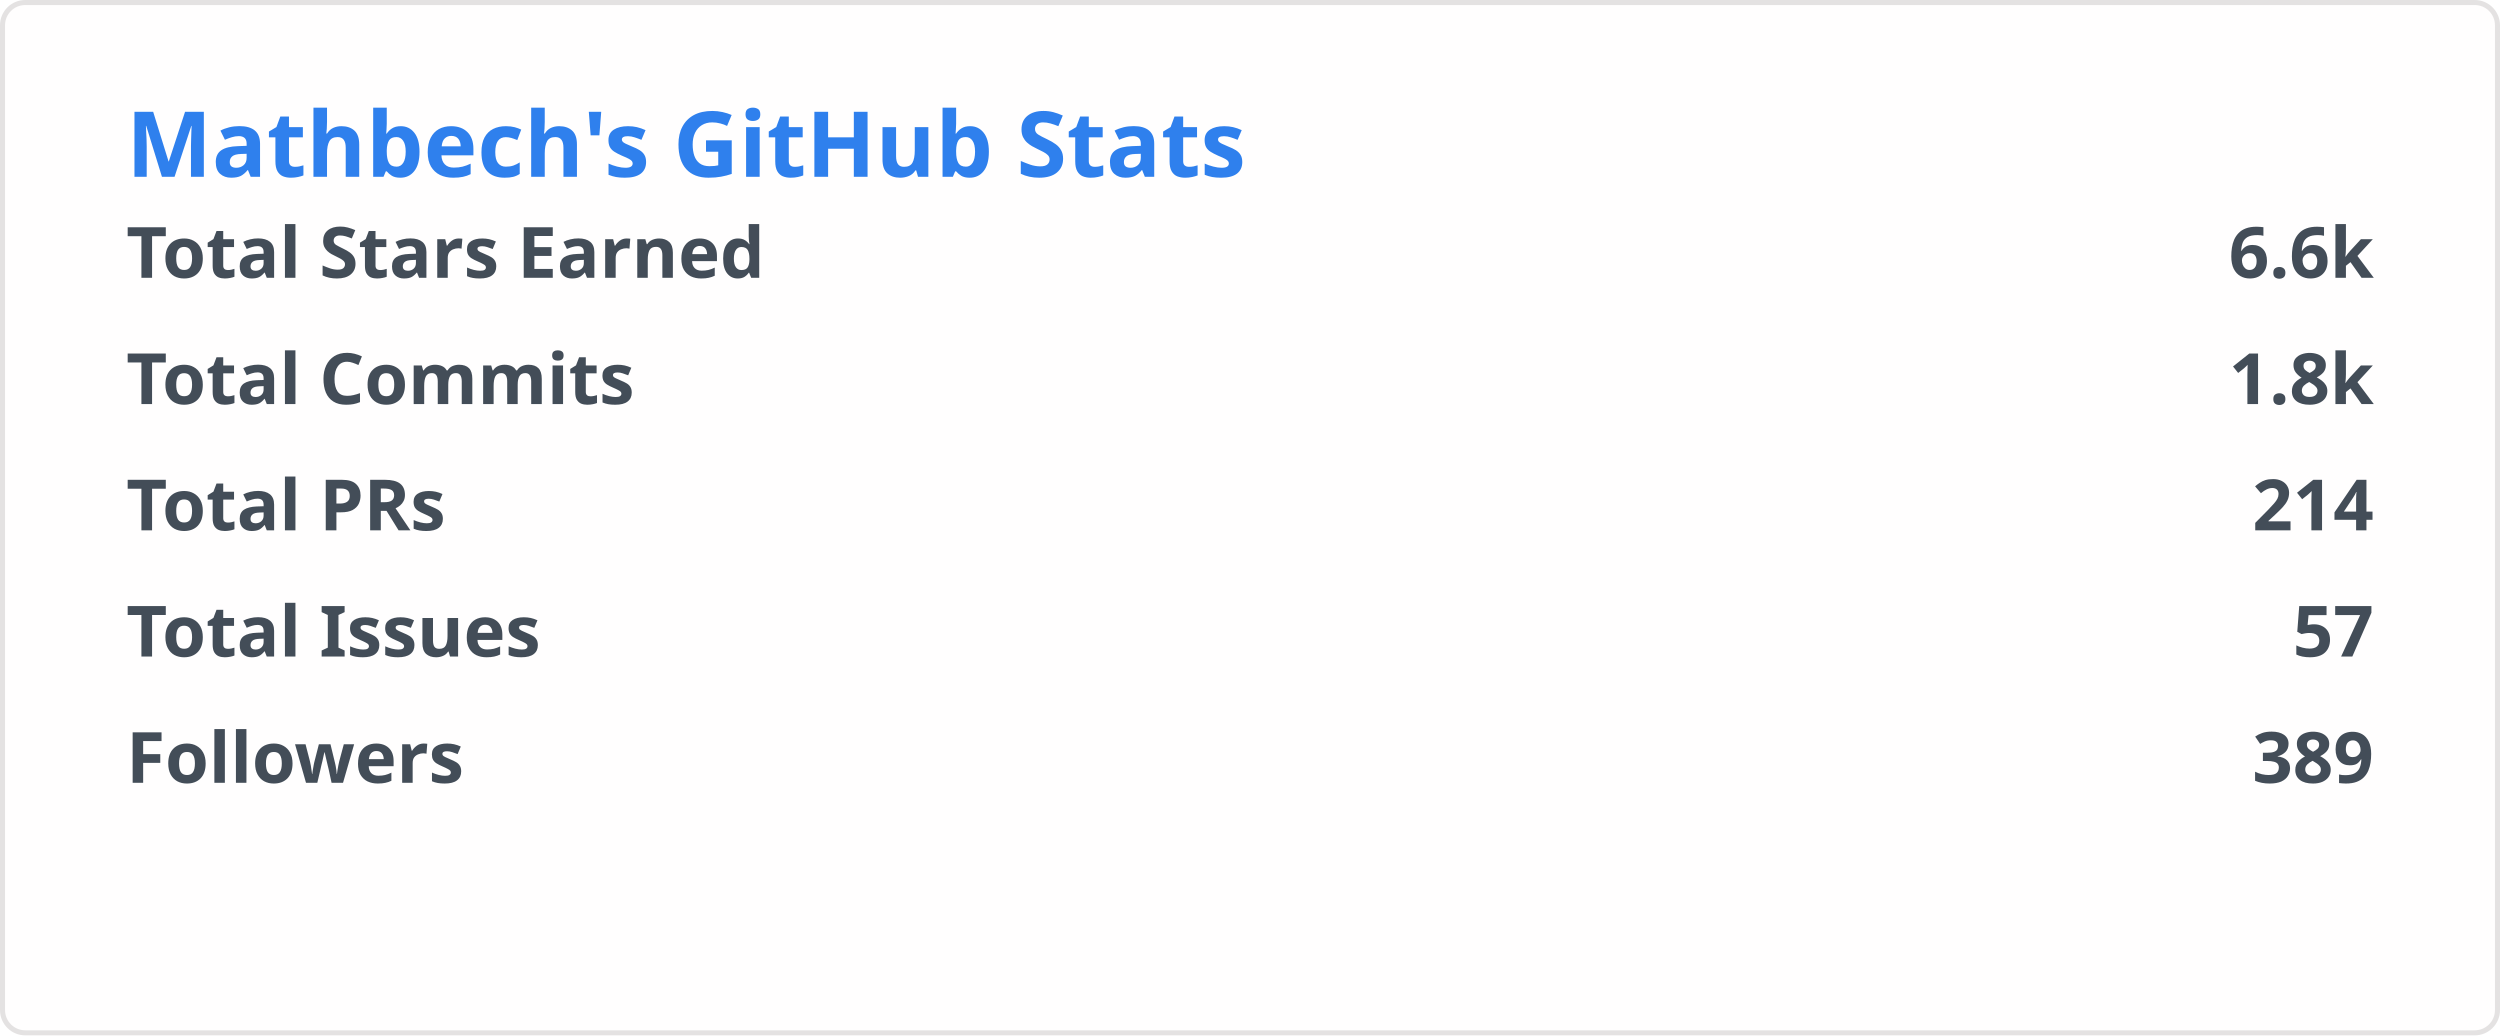
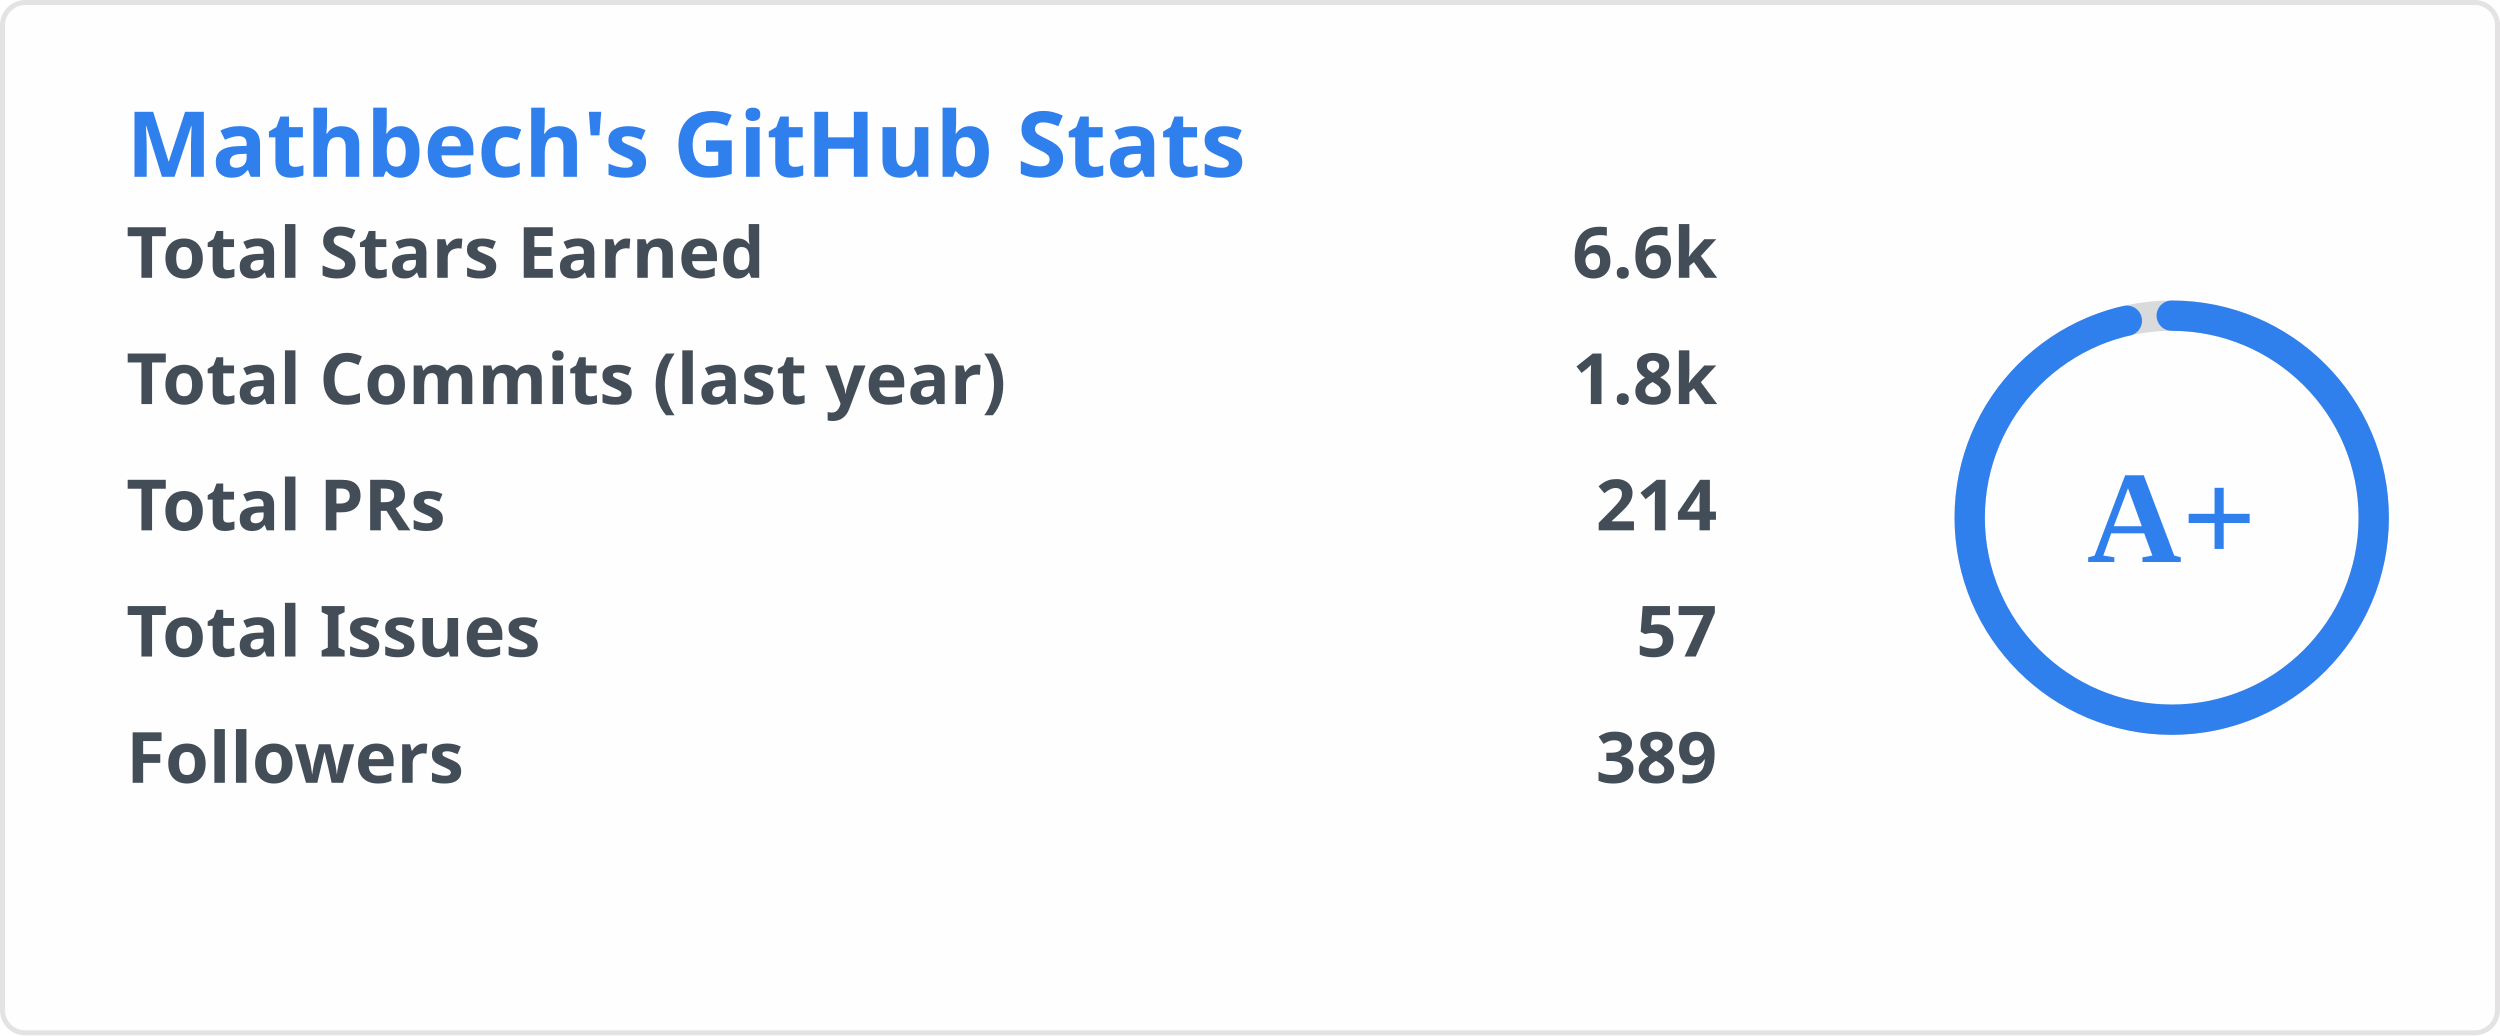
<svg xmlns="http://www.w3.org/2000/svg" width="495" height="205" viewBox="0 0 495 205" fill="none" role="img" aria-label="Mathbech's GitHub Stats">
  <rect x="0.5" y="0.5" rx="4.5" width="494" height="204" fill="#fffefe" stroke="#e4e2e2" stroke-opacity="1" />
  <text x="25" y="35" fill="#2f80ed" font-size="18" font-weight="700" font-family="Segoe UI, Ubuntu, sans-serif">Mathbech's GitHub Stats</text>
  <g font-family="Segoe UI, Ubuntu, sans-serif">
    <g>
      <text x="25" y="55" fill="#434d58" font-size="14" font-weight="600">Total Stars Earned</text>
-       <text x="470" y="55" fill="#434d58" font-size="14" font-weight="700" text-anchor="end">6.6k</text>
+       <text x="340" y="55" fill="#434d58" font-size="14" font-weight="700" text-anchor="end">6.6k</text>
    </g>
    <g>
-       <text x="25" y="80" fill="#434d58" font-size="14" font-weight="600">Total Commits</text>
-       <text x="470" y="80" fill="#434d58" font-size="14" font-weight="700" text-anchor="end">1.8k</text>
+       <text x="25" y="80" fill="#434d58" font-size="14" font-weight="600">Total Commits (last year)</text>
+       <text x="340" y="80" fill="#434d58" font-size="14" font-weight="700" text-anchor="end">1.8k</text>
    </g>
    <g>
      <text x="25" y="105" fill="#434d58" font-size="14" font-weight="600">Total PRs</text>
-       <text x="470" y="105" fill="#434d58" font-size="14" font-weight="700" text-anchor="end">214</text>
+       <text x="340" y="105" fill="#434d58" font-size="14" font-weight="700" text-anchor="end">214</text>
    </g>
    <g>
      <text x="25" y="130" fill="#434d58" font-size="14" font-weight="600">Total Issues</text>
-       <text x="470" y="130" fill="#434d58" font-size="14" font-weight="700" text-anchor="end">57</text>
+       <text x="340" y="130" fill="#434d58" font-size="14" font-weight="700" text-anchor="end">57</text>
    </g>
    <g>
      <text x="25" y="155" fill="#434d58" font-size="14" font-weight="600">Followers</text>
-       <text x="470" y="155" fill="#434d58" font-size="14" font-weight="700" text-anchor="end">389</text>
+       <text x="340" y="155" fill="#434d58" font-size="14" font-weight="700" text-anchor="end">389</text>
    </g>
  </g>
+   <g>
+     <circle cx="430" cy="102.5" r="40" fill="none" stroke="#434d58" stroke-opacity="0.2" stroke-width="6" />
+     <circle cx="430" cy="102.5" r="40" fill="none" stroke="#2f80ed" stroke-width="6" stroke-linecap="round" stroke-dasharray="251.33" stroke-dashoffset="8.95" transform="rotate(-90 430 102.5)" />
+     <text x="430" y="102.5" fill="#2f80ed" font-size="26" font-weight="700" text-anchor="middle" dominant-baseline="central">A+</text>
+   </g>
</svg>
